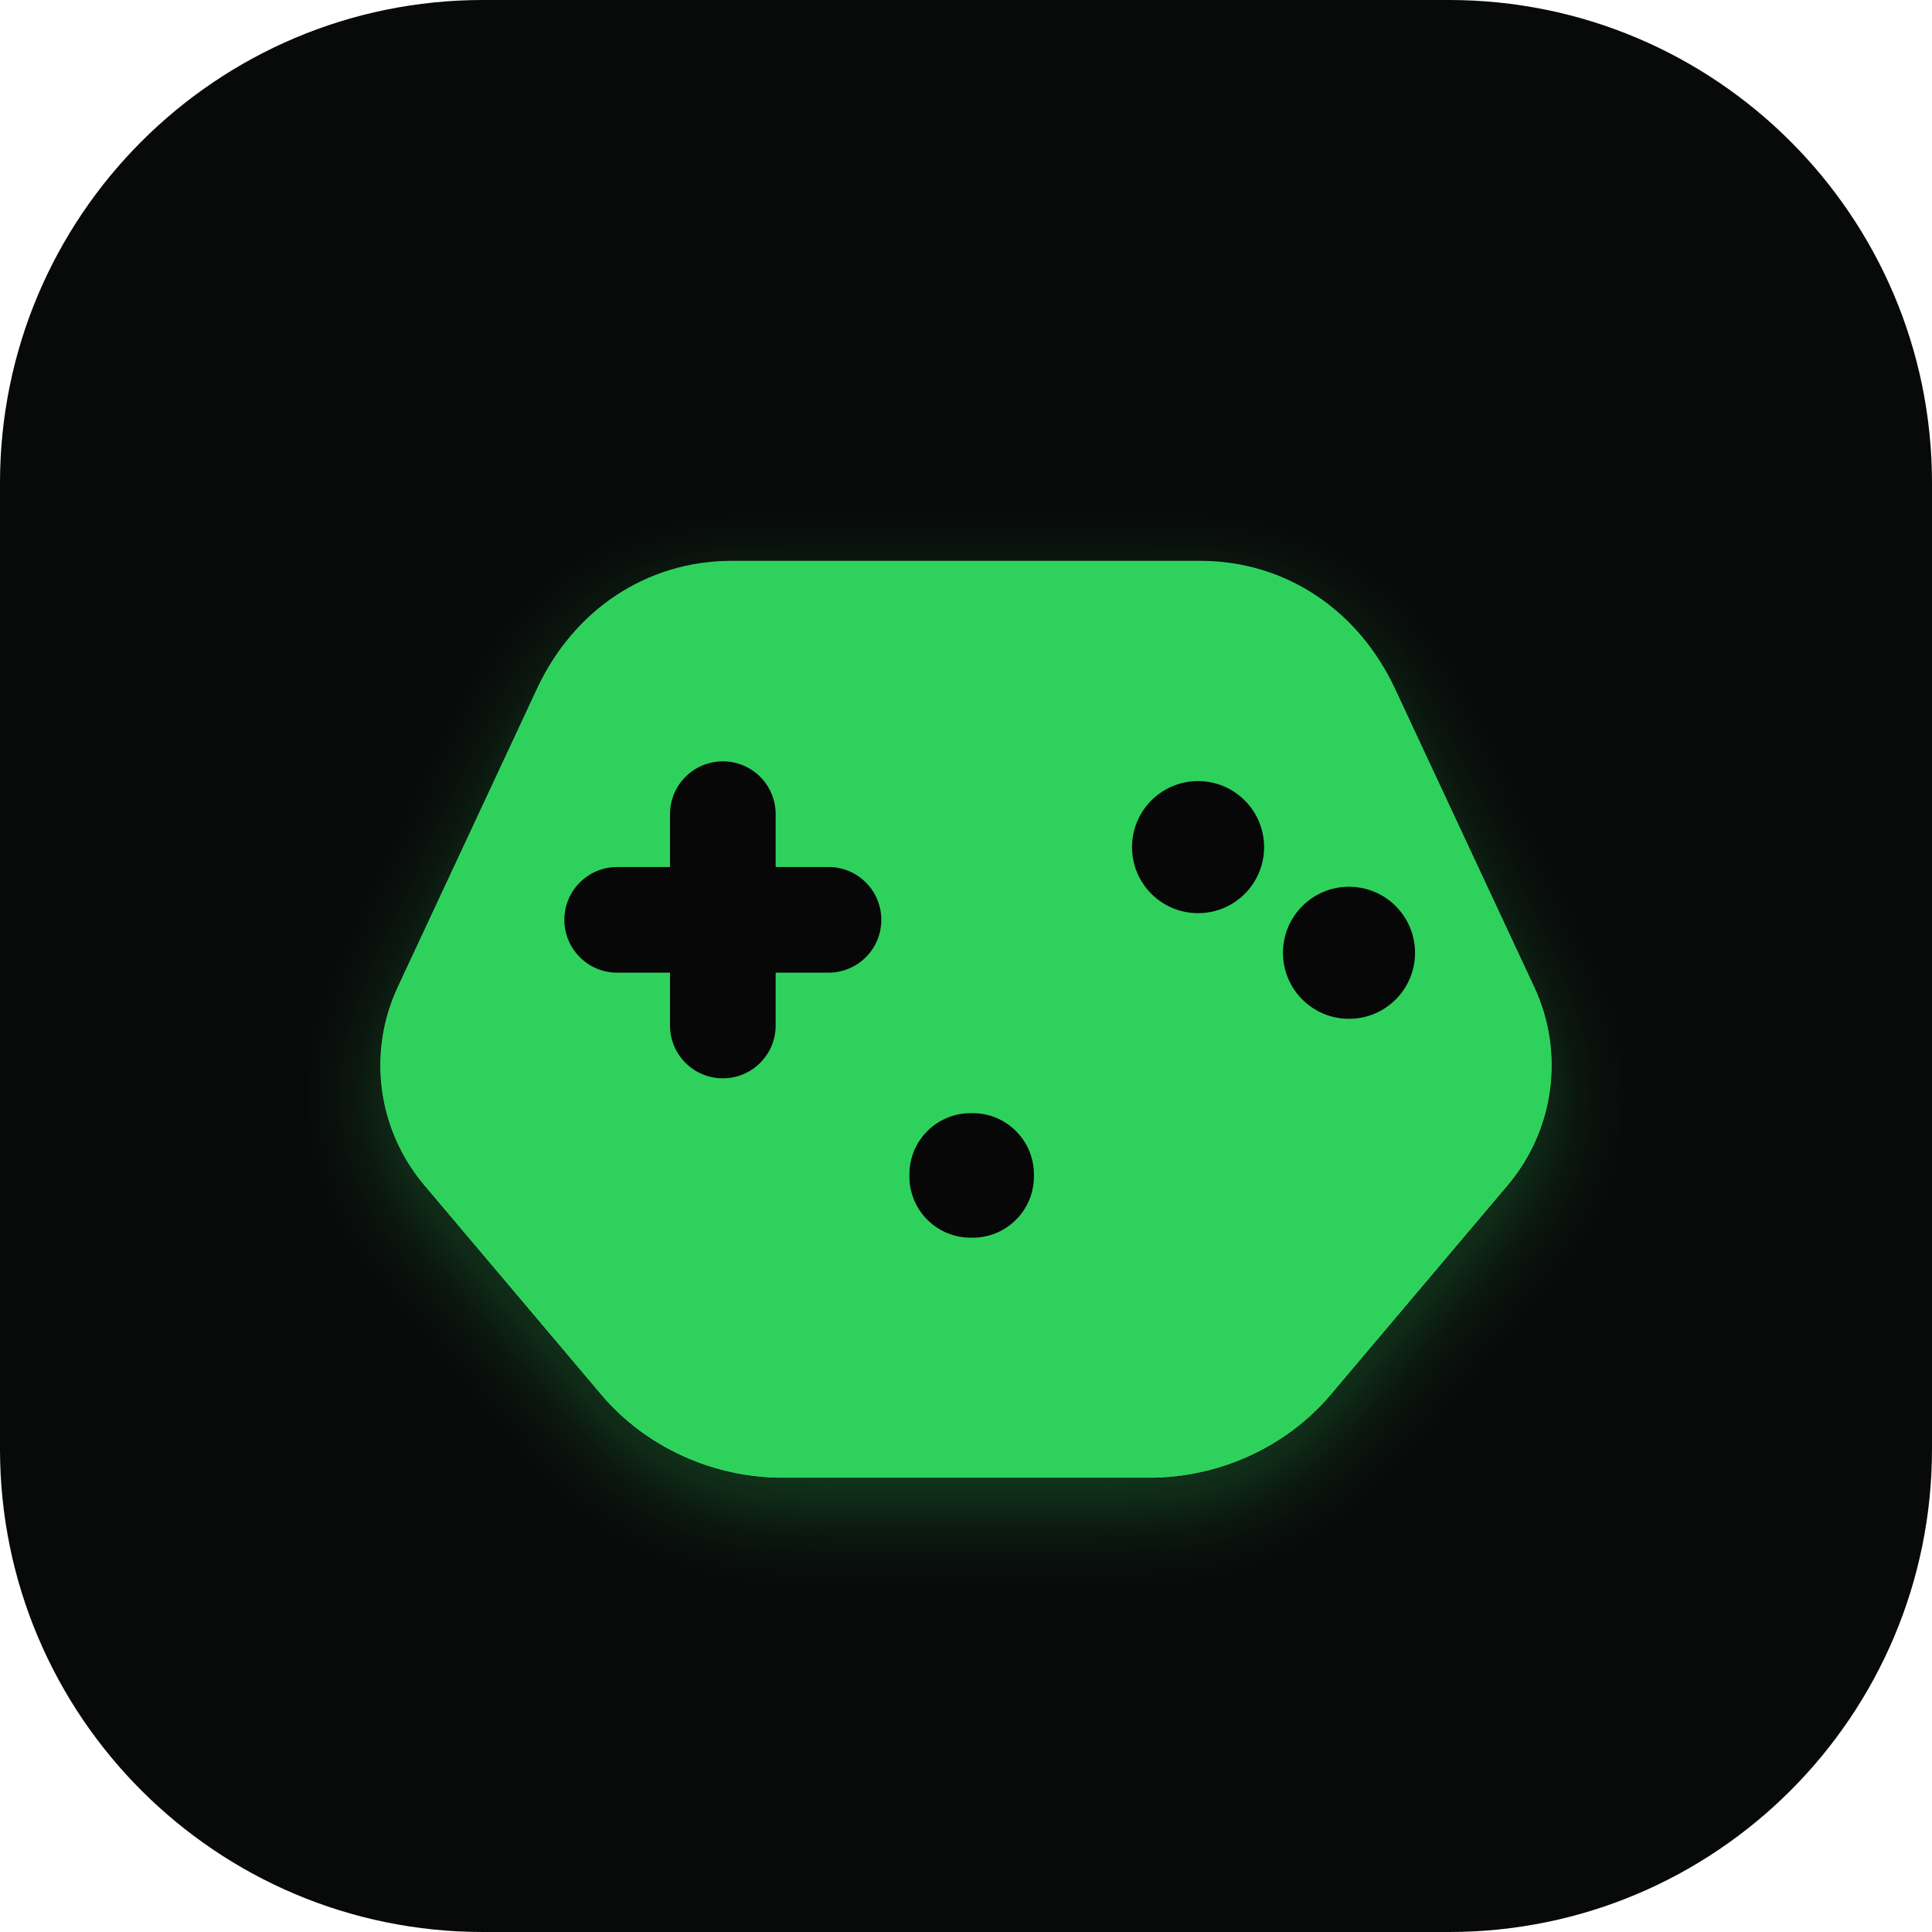
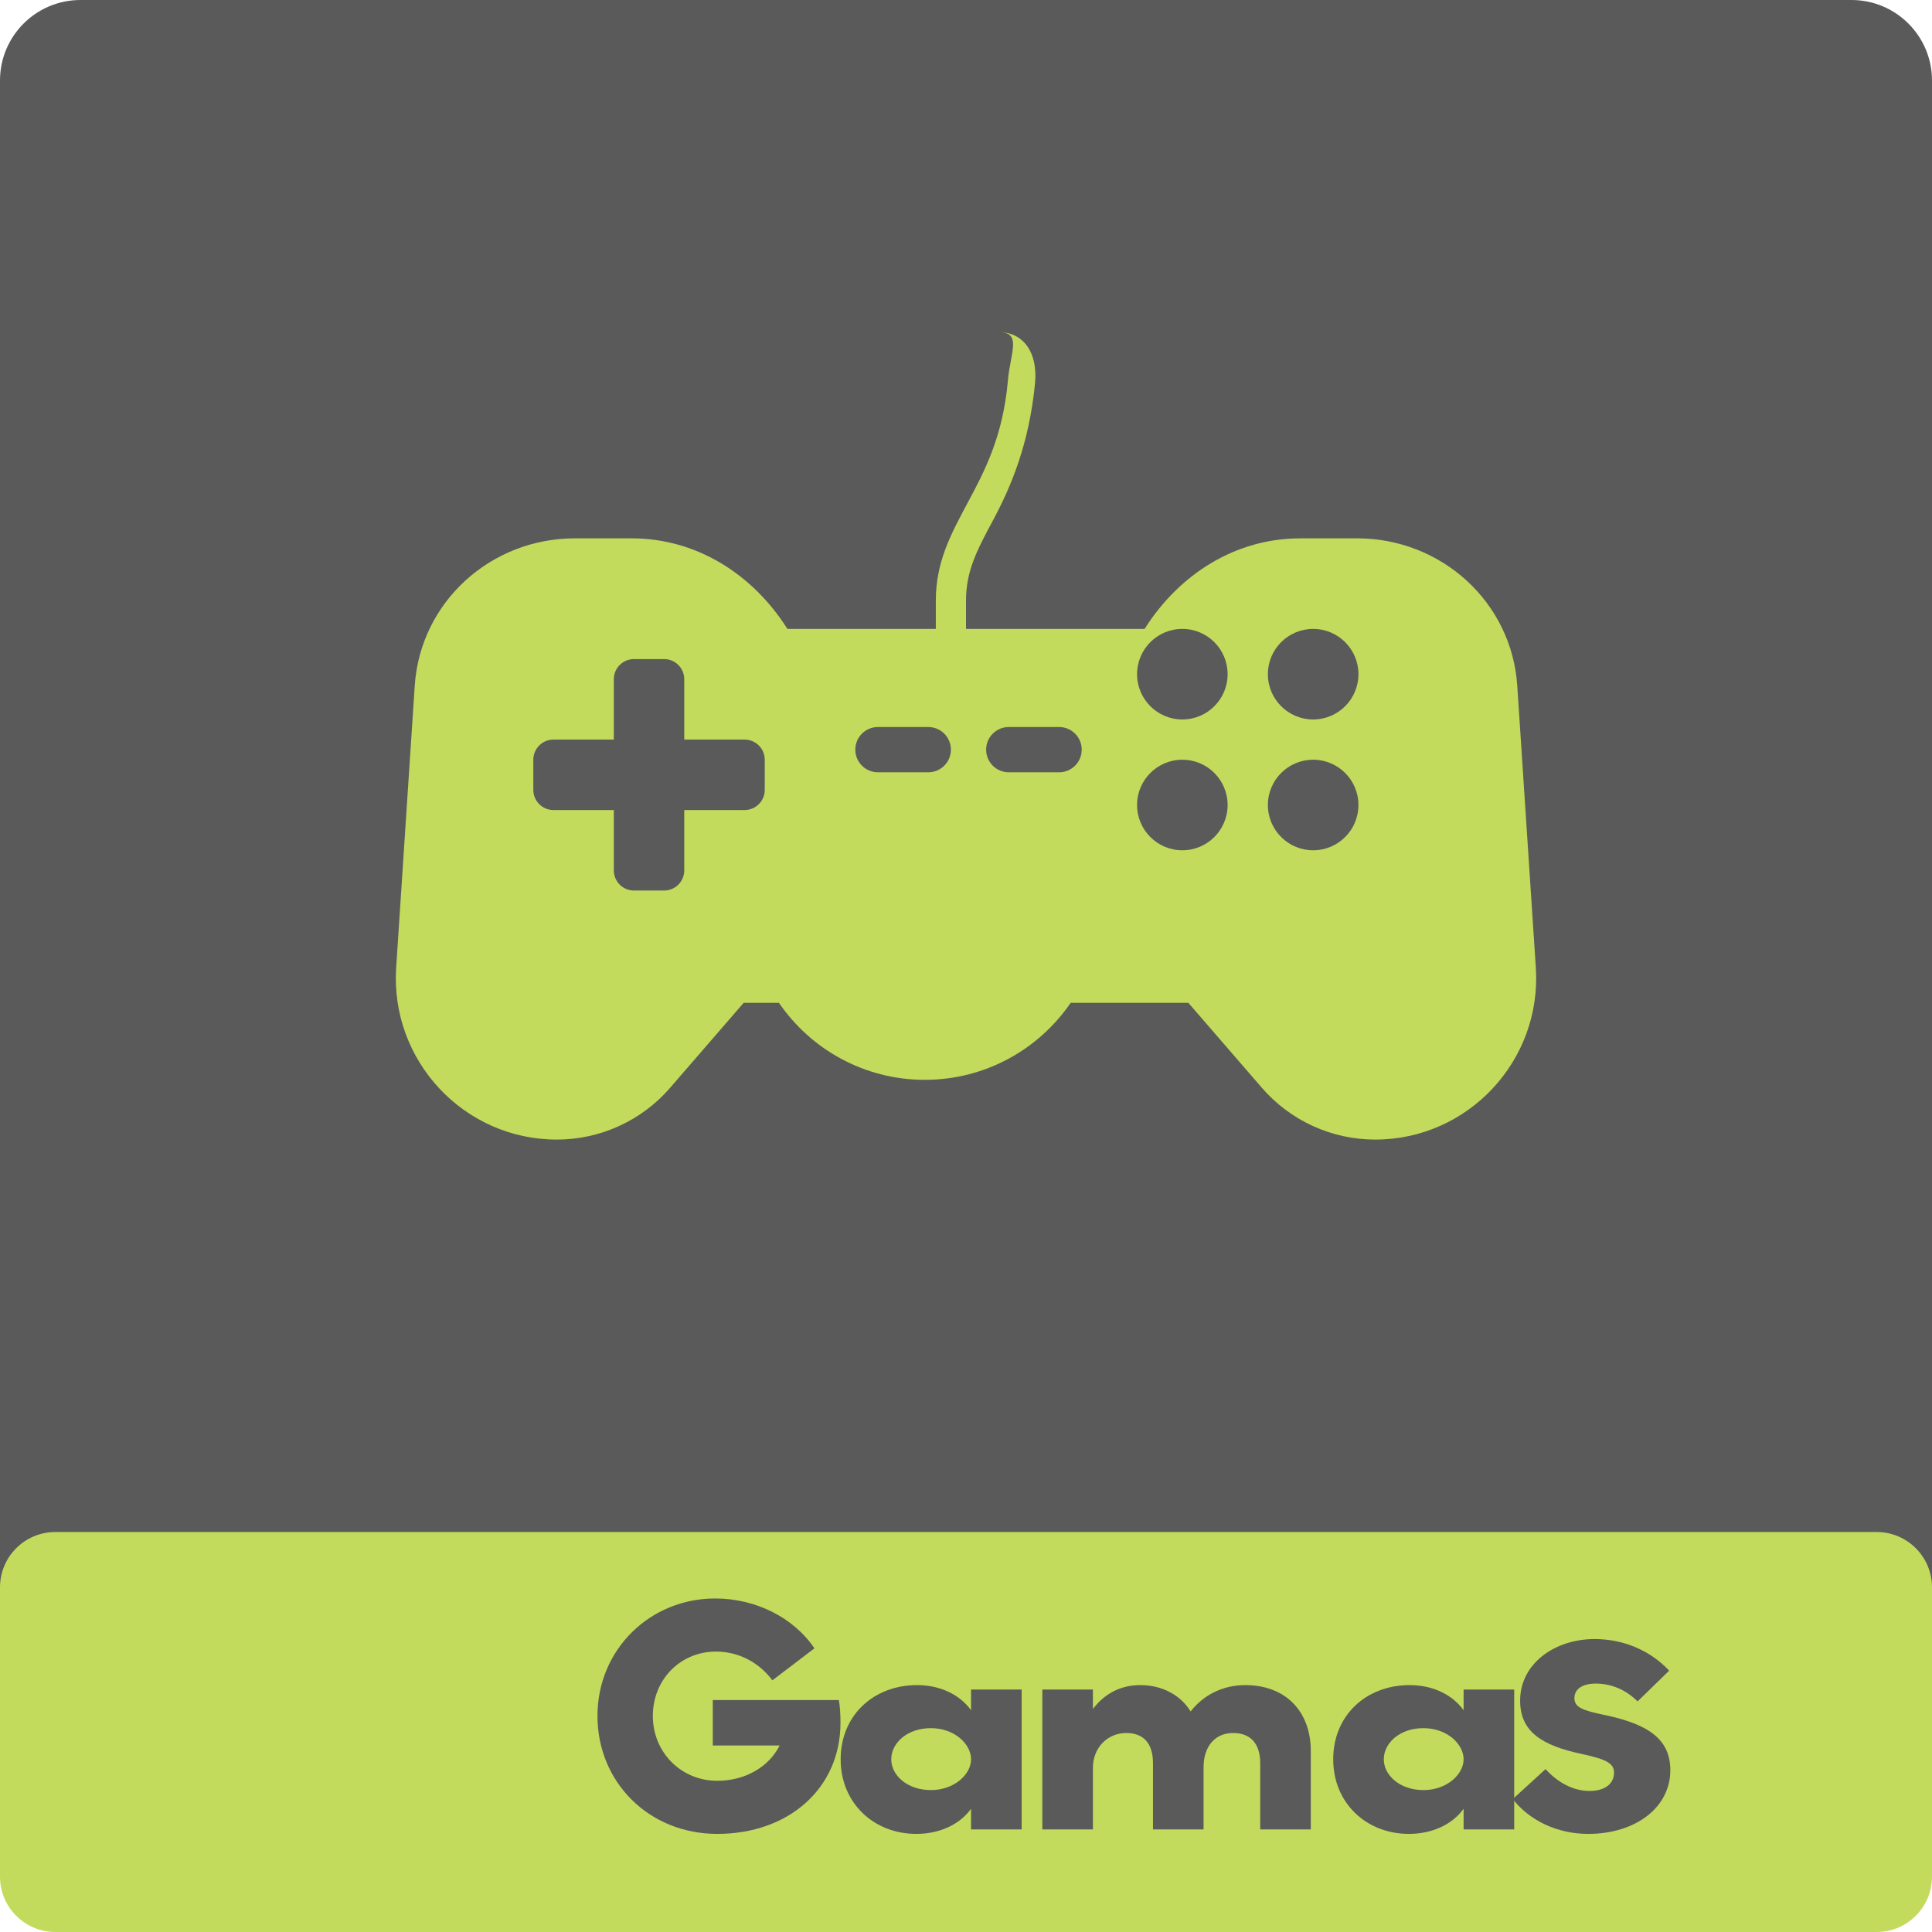
- <svg xmlns="http://www.w3.org/2000/svg" width="512" height="512" viewBox="0 0 512 512" fill="none">
-   <rect width="512" height="512" rx="128" fill="#080909" />
-   <g filter="url(#shadow)">
-     <path d="M142.291 182.498C151.939 161.833 171.145 148.617 193.952 148.617H318.048C340.855 148.617 360.061 161.833 369.709 182.498L406.613 261.544C414.731 278.928 412.004 299.433 399.582 314.134L352.712 369.611C340.911 383.583 322.996 391.649 304.708 391.649H207.292C189.004 391.649 171.089 383.583 159.288 369.611L112.418 314.134C99.996 299.433 97.269 278.928 105.387 261.544L142.291 182.498Z" fill="#2FD15D" />
-   </g>
-   <path d="M205.559 215.766C205.559 208.034 199.291 201.766 191.559 201.766C183.827 201.766 177.559 208.034 177.559 215.766V229.766H163.559C155.827 229.766 149.559 236.034 149.559 243.766C149.559 251.498 155.827 257.766 163.559 257.766H177.559V271.766C177.559 279.498 183.827 285.766 191.559 285.766C199.291 285.766 205.559 279.498 205.559 271.766V257.766H219.559C227.291 257.766 233.559 251.498 233.559 243.766C233.559 236.034 227.291 229.766 219.559 229.766H205.559V215.766Z" fill="#070707" />
-   <circle cx="317.5" cy="224.5" r="17.5" fill="#070707" />
-   <circle cx="357.5" cy="252.5" r="17.5" fill="#070707" />
-   <path d="M241 311.226C241 302.264 248.264 295 257.226 295H257.774C266.736 295 274 302.264 274 311.226V311.774C274 320.736 266.736 328 257.774 328H257.226C248.264 328 241 320.736 241 311.774V311.226Z" fill="#070707" />
-   <defs>
-     <filter id="shadow" x="82" y="132.617" width="348" height="291.032" filterUnits="userSpaceOnUse" color-interpolation-filters="sRGB">
-       <feFlood flood-opacity="0" result="BackgroundImageFix" />
-       <feColorMatrix in="SourceAlpha" type="matrix" values="0 0 0 0 0 0 0 0 0 0 0 0 0 0 0 0 0 0 127 0" result="hardAlpha" />
-       <feOffset dy="8" />
-       <feGaussianBlur stdDeviation="12" />
-       <feComposite in2="hardAlpha" operator="out" />
-       <feColorMatrix type="matrix" values="0 0 0 0 0.184 0 0 0 0 0.82 0 0 0 0 0.365 0 0 0 0.28 0" />
-       <feBlend mode="normal" in2="BackgroundImageFix" result="effect1_dropShadow_1_1" />
-       <feBlend mode="normal" in="SourceGraphic" in2="effect1_dropShadow_1_1" result="shape" />
-     </filter>
-   </defs>
+ <svg xmlns="http://www.w3.org/2000/svg" width="768" height="768" viewBox="0 0 768 768" fill="none">
+   <rect width="768" height="768" rx="32" fill="#5A5A5A" />
+   <path d="M396.887 132C406.827 132 412.605 140.121 411.44 152.314C409.117 176.64 401.686 193.854 394.818 206.68C388.365 218.73 384.001 226.879 384.001 238.779V250H454.992C468.786 228.195 491.186 214 516.901 214H539.514C572.91 214 600.944 239.29 603.136 272.614L610.513 384.614C612.946 421.545 583.66 453 546.649 453C529.387 453 512.937 445.493 501.633 432.429L472.397 398.649H425.601C412.943 417.117 391.701 429.25 367.625 429.25C343.549 429.25 322.307 417.117 309.649 398.649H295.603L266.367 432.429C255.063 445.493 238.613 453 221.351 453C184.34 453 155.054 421.545 157.487 384.614L164.864 272.614C167.056 239.29 195.09 214 228.486 214H251.099C276.814 214 299.214 228.195 313.008 250H372.001V238.779C372.001 223.502 377.867 212.55 384.654 199.877C391.243 187.573 398.71 173.627 400.669 151.173C401.636 140.103 406.388 132 396.887 132Z" fill="#C3DB5C" />
+   <path d="M252 262C247.582 262 244 265.582 244 270V294H220C215.582 294 212 297.582 212 302V314C212 318.418 215.582 322 220 322H244V346C244 350.418 247.582 354 252 354H264C268.418 354 272 350.418 272 346V322H296C300.418 322 304 318.418 304 314V302C304 297.582 300.418 294 296 294H272V270C272 265.582 268.418 262 264 262H252Z" fill="#5A5A5A" />
+   <rect x="340" y="289" width="38" height="18" rx="9" fill="#5A5A5A" />
+   <rect x="392" y="289" width="38" height="18" rx="9" fill="#5A5A5A" />
+   <circle cx="470" cy="268" r="18" fill="#5A5A5A" />
+   <circle cx="522" cy="268" r="18" fill="#5A5A5A" />
+   <circle cx="470" cy="320" r="18" fill="#5A5A5A" />
+   <circle cx="522" cy="320" r="18" fill="#5A5A5A" />
+   <rect y="609" width="768" height="159" rx="22" fill="#C3DB5C" />
+   <path d="M285.112 729C257.896 729 237.5 708.371 237.5 682.128C237.5 655.724 258.364 635.417 284.307 635.417C300.392 635.417 315.514 643.014 323.755 655.242L307.027 667.953C301.713 660.839 293.632 656.53 284.628 656.53C270.473 656.53 259.514 667.63 259.514 682.128C259.514 696.465 270.633 707.887 285.112 707.887C296.392 707.887 305.718 702.251 309.903 693.864H283.341V675.805H333.46C333.943 678.541 334.104 681.761 334.104 684.82C334.104 710.785 313.638 729 285.112 729Z" fill="#5A5A5A" />
+   <path d="M364.255 729C347.366 729 334.174 716.772 334.174 699.357C334.174 681.922 347.205 669.855 364.577 669.855C373.42 669.855 381.34 673.397 386.01 679.839V671.626H406.122V727.229H386.01V719.016C381.34 725.458 373.259 729 364.255 729ZM370.052 711.585C379.378 711.585 386.01 705.304 386.01 699.357C386.01 693.249 379.378 686.968 370.052 686.968C360.565 686.968 354.286 692.927 354.286 699.357C354.286 705.626 360.565 711.585 370.052 711.585Z" fill="#5A5A5A" />
+   <path d="M414.34 727.229V671.626H434.452V679.356C438.798 673.558 445.108 669.855 453.307 669.855C461.829 669.855 469.266 673.719 473.29 680.322C478.442 673.719 486.159 669.855 495.004 669.855C511.087 669.855 521.064 680.322 521.064 696.104V727.229H500.951V700.933C500.951 692.883 496.927 688.899 490.165 688.899C482.75 688.899 478.442 694.536 478.442 702.426V727.229H458.329V700.933C458.329 692.883 454.467 688.899 447.704 688.899C440.289 688.899 434.452 694.697 434.452 702.748V727.229H414.34Z" fill="#5A5A5A" />
+   <path d="M560.052 729C543.163 729 529.971 716.772 529.971 699.357C529.971 681.922 543.002 669.855 560.374 669.855C569.218 669.855 577.137 673.397 581.808 679.839V671.626H601.92V727.229H581.808V719.016C577.137 725.458 569.057 729 560.052 729ZM565.849 711.585C575.175 711.585 581.808 705.304 581.808 699.357C581.808 693.249 575.175 686.968 565.849 686.968C556.362 686.968 550.083 692.927 550.083 699.357C550.083 705.626 556.362 711.585 565.849 711.585Z" fill="#5A5A5A" />
+   <path d="M631.322 729C619.078 729 607.954 723.685 601.353 715.15L614.383 703.244C619.217 708.558 625.335 711.939 631.937 711.939C637.734 711.939 641.597 709.203 641.597 704.7C641.597 700.997 638.699 699.387 629.039 697.294C612.955 693.893 604.272 688.418 604.272 676.031C604.272 661.372 617.947 651.549 633.87 651.549C645.631 651.549 656.112 656.219 663.518 664.108L650.971 676.337C646.462 671.827 640.666 669.252 634.387 669.252C628.912 669.252 625.854 671.505 625.854 675.046C625.854 678.587 628.912 679.875 637.433 681.647C655.482 685.35 663.983 691.469 663.983 703.727C663.983 718.385 650.308 729 631.322 729Z" fill="#5A5A5A" />
</svg>
